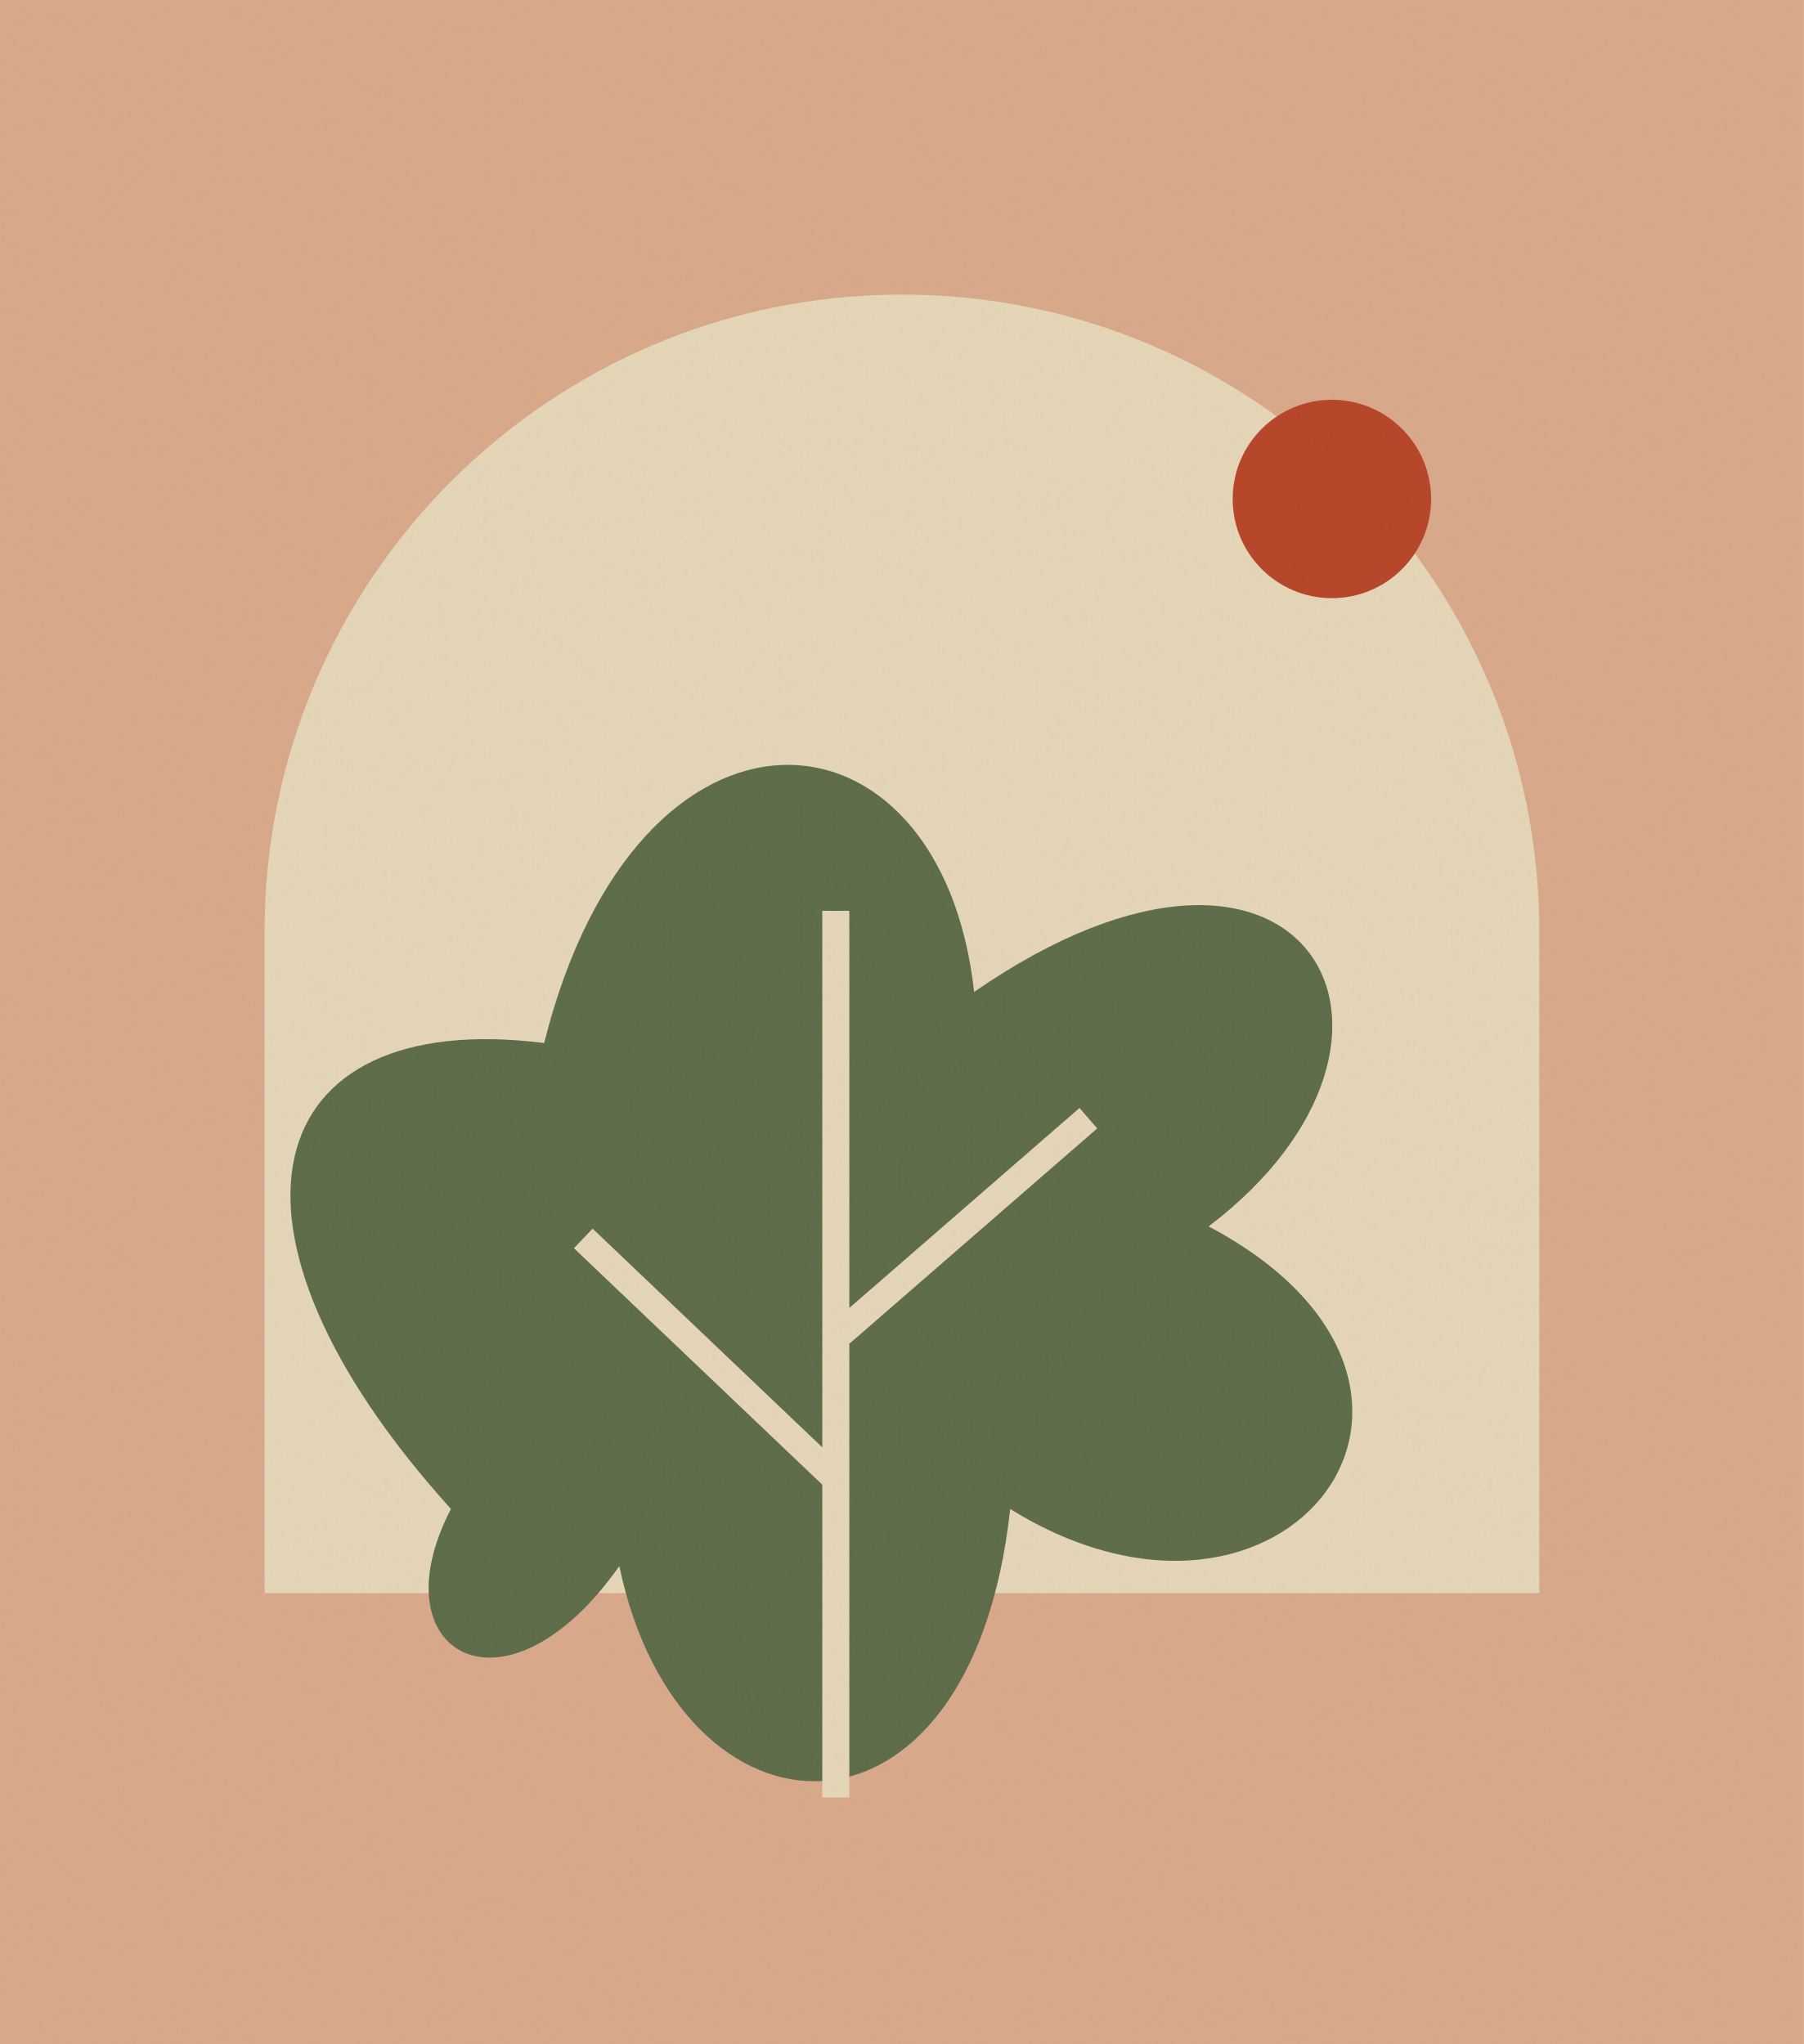
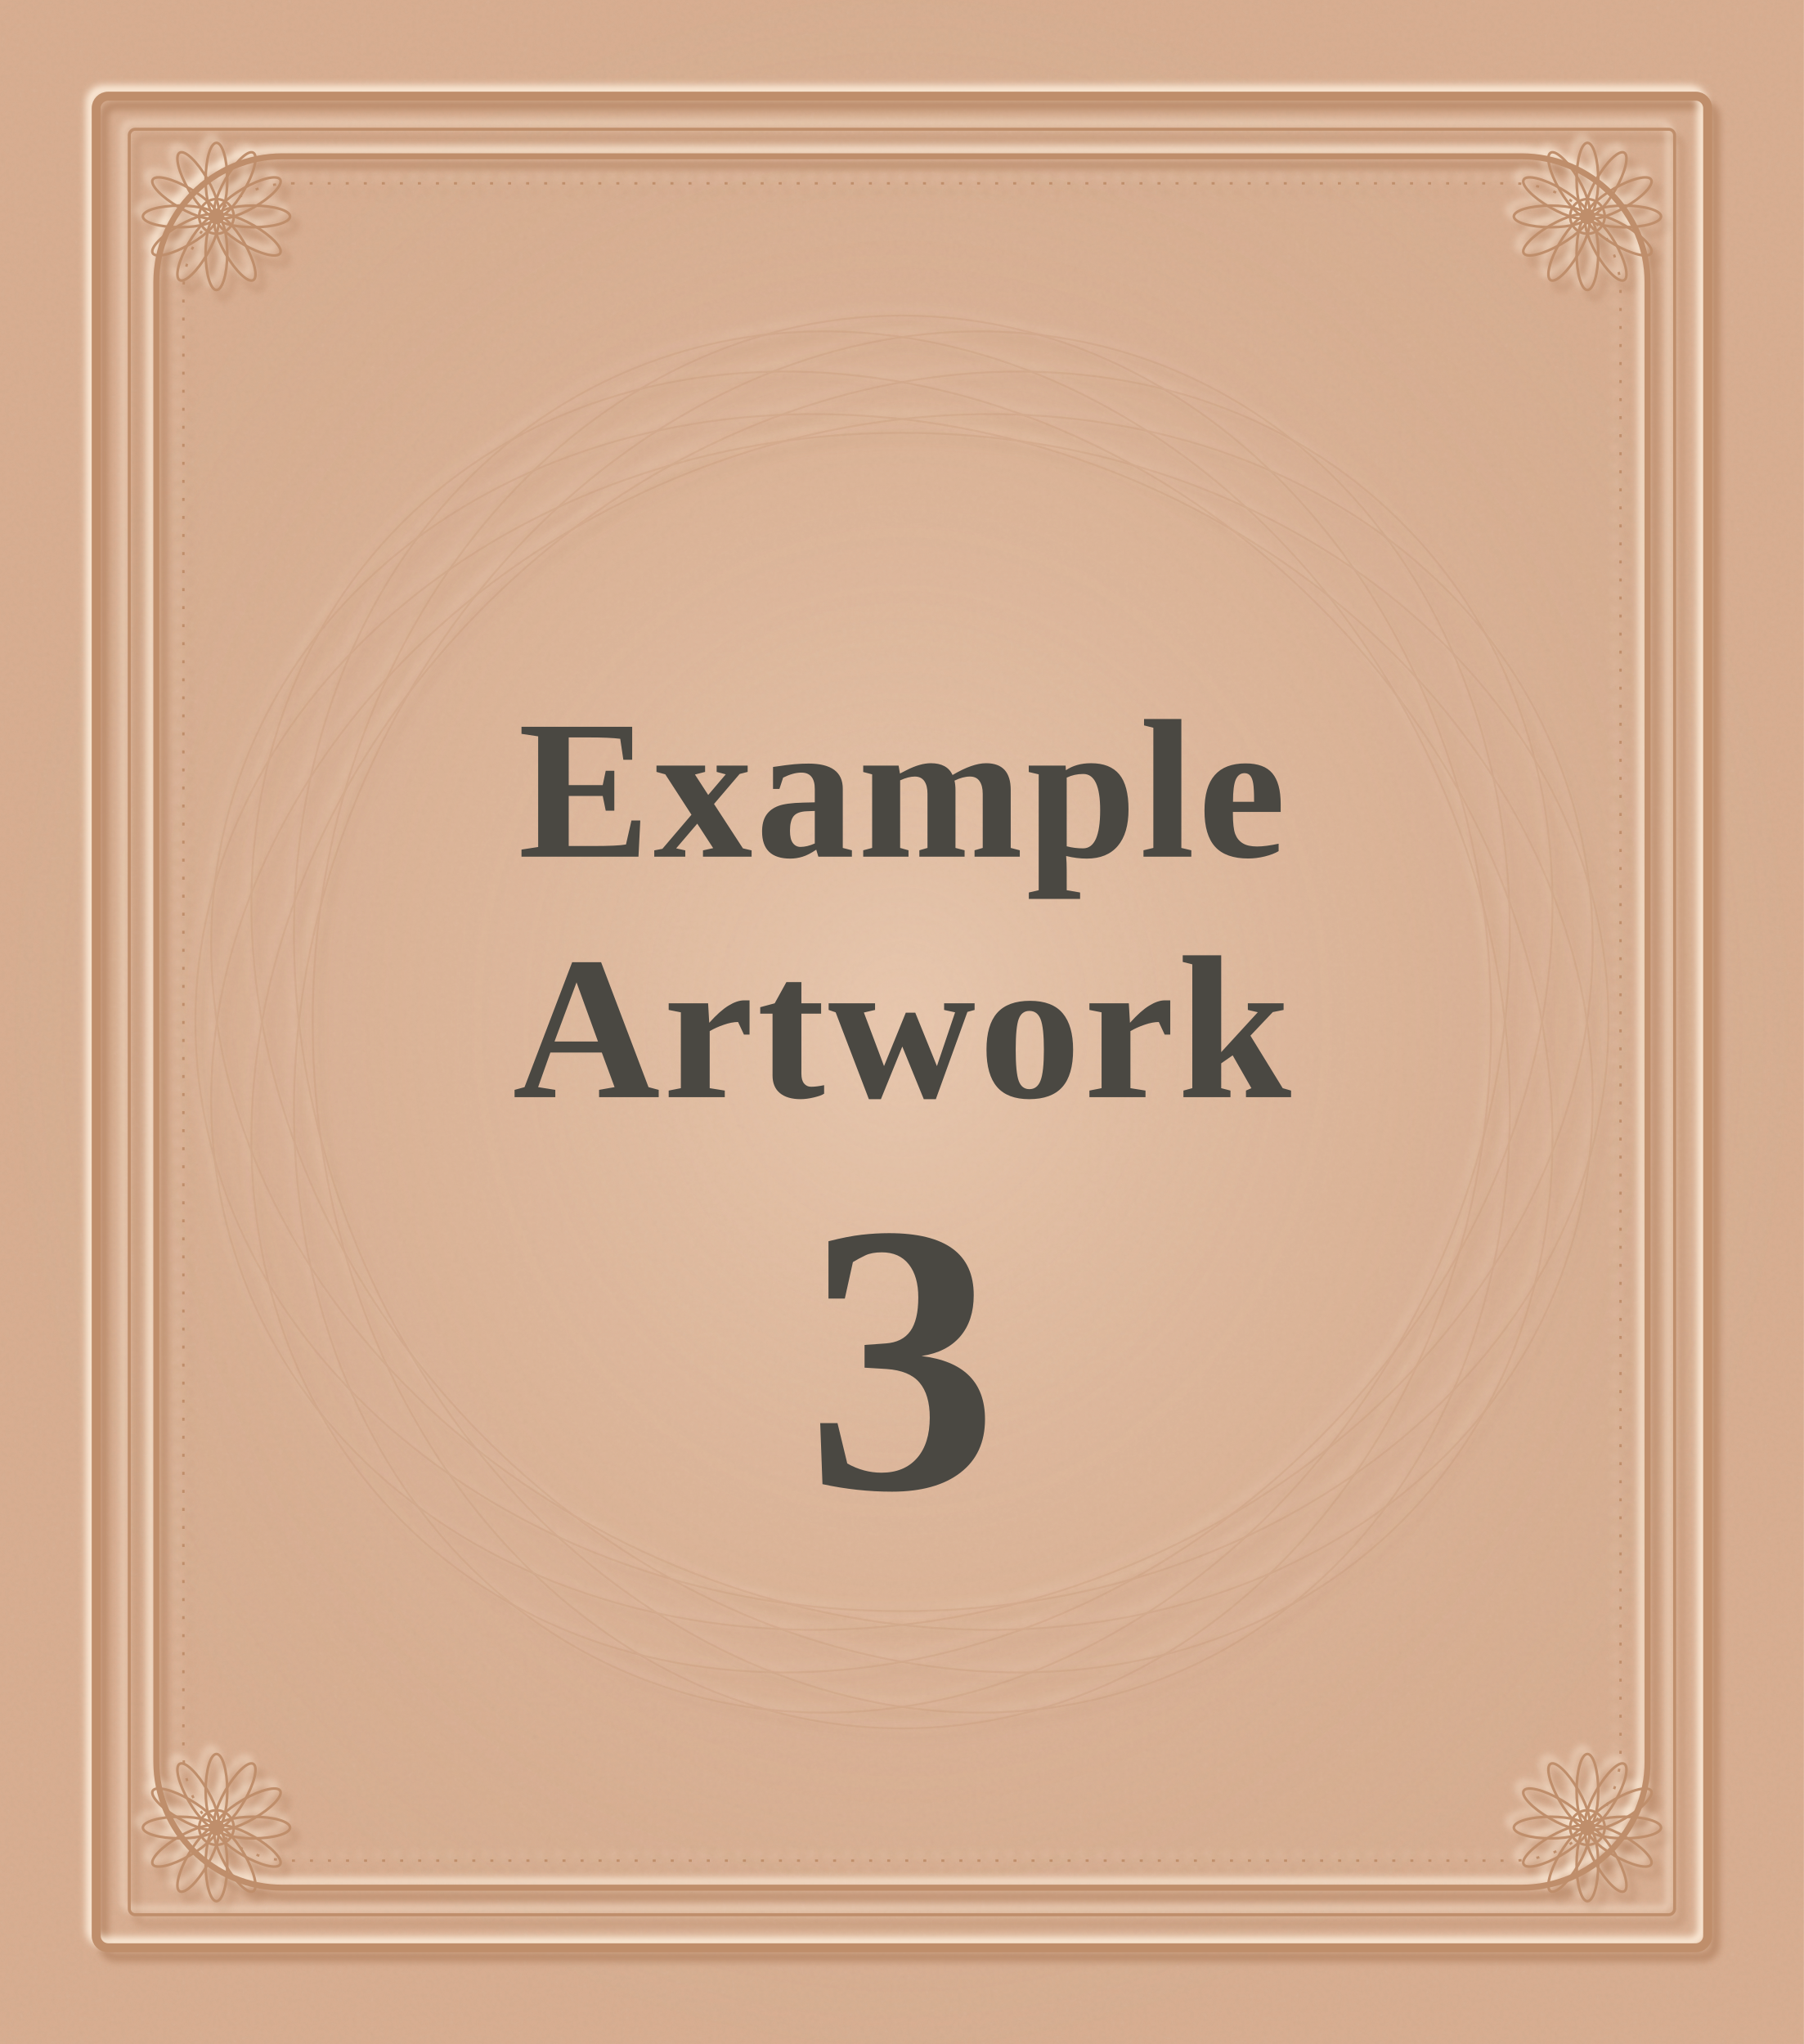
- <svg xmlns="http://www.w3.org/2000/svg" viewBox="0 0 600 680">
+ <svg xmlns="http://www.w3.org/2000/svg" viewBox="0 0 600 680" role="img" aria-labelledby="title desc">
  <defs>
-     <filter id="grain">
-       <feTurbulence baseFrequency=".55" numOctaves="3" stitchTiles="stitch" />
+     <filter id="paper">
+       <feTurbulence type="fractalNoise" baseFrequency=".65" numOctaves="3" seed="15" stitchTiles="stitch" />
      <feColorMatrix type="saturate" values="0" />
      <feComponentTransfer>
-         <feFuncA type="linear" slope=".05" />
+         <feFuncA type="linear" slope=".055" />
      </feComponentTransfer>
      <feBlend in="SourceGraphic" mode="multiply" />
    </filter>
+     <filter id="emboss" x="-25%" y="-25%" width="150%" height="150%" color-interpolation-filters="sRGB">
+       <feGaussianBlur in="SourceAlpha" stdDeviation="1.25" result="blur" />
+       <feOffset in="blur" dx="2.4" dy="3" result="shade" />
+       <feFlood flood-color="#b1805e" flood-opacity=".8" />
+       <feComposite in2="shade" operator="in" result="dark" />
+       <feOffset in="blur" dx="-1.8" dy="-2" result="shine" />
+       <feFlood flood-color="#fff0de" />
+       <feComposite in2="shine" operator="in" result="bright" />
+       <feMerge>
+         <feMergeNode in="dark" />
+         <feMergeNode in="bright" />
+         <feMergeNode in="SourceGraphic" />
+       </feMerge>
+     </filter>
+     <radialGradient id="stock">
+       <stop stop-color="#fff0de" stop-opacity=".3" />
+       <stop offset="1" stop-color="#b1805e" stop-opacity=".15" />
+     </radialGradient>
+     <g id="flower">
+       <ellipse cx="0" cy="-17" rx="5" ry="17" transform="rotate(0)" />
+       <ellipse cx="0" cy="-17" rx="5" ry="17" transform="rotate(30)" />
+       <ellipse cx="0" cy="-17" rx="5" ry="17" transform="rotate(60)" />
+       <ellipse cx="0" cy="-17" rx="5" ry="17" transform="rotate(90)" />
+       <ellipse cx="0" cy="-17" rx="5" ry="17" transform="rotate(120)" />
+       <ellipse cx="0" cy="-17" rx="5" ry="17" transform="rotate(150)" />
+       <ellipse cx="0" cy="-17" rx="5" ry="17" transform="rotate(180)" />
+       <ellipse cx="0" cy="-17" rx="5" ry="17" transform="rotate(210)" />
+       <ellipse cx="0" cy="-17" rx="5" ry="17" transform="rotate(240)" />
+       <ellipse cx="0" cy="-17" rx="5" ry="17" transform="rotate(270)" />
+       <ellipse cx="0" cy="-17" rx="5" ry="17" transform="rotate(300)" />
+       <ellipse cx="0" cy="-17" rx="5" ry="17" transform="rotate(330)" />
+       <circle r="8" />
+       <circle r="3" />
+     </g>
  </defs>
-   <g filter="url(#grain)">
-     <path fill="#d8a98a" d="M0 0h600v680H0z" />
-     <path d="M88 530V310a212 212 0 0 1 424 0v220" fill="#e4d5b8" />
-     <path d="M150 502c-85-94-64-167 31-155 31-124 132-117 143-17 110-76 161 15 78 78 100 53 26 151-66 94-13 120-110 115-130 19-38 54-81 29-56-19" fill="#5f6d4c" />
-     <path d="M278 598V303m0 189-84-80m84 33 84-73" stroke="#e4d5b8" stroke-width="9" fill="none" />
-     <circle cx="443" cy="166" r="33" fill="#b7472c" />
+   <path fill="#ddb497" d="M0 0h600v680H0z" />
+   <path fill="url(#stock)" filter="url(#paper)" d="M0 0h600v680H0z" />
+   <g fill="none" stroke="#bf8e6b" filter="url(#emboss)">
+     <rect x="32" y="32" width="536" height="616" rx="4" stroke-width="3" />
+     <rect x="43" y="43" width="514" height="594" rx="2" stroke-width="1" />
+     <rect x="52" y="52" width="496" height="576" rx="42" stroke-width="2" />
+     <rect x="61" y="61" width="478" height="558" rx="36" stroke-width=".8" stroke-dasharray="1 5" />
+     <g opacity=".23" stroke-width=".65">
+       <ellipse cx="300" cy="340" rx="196" ry="235" transform="rotate(45 300 340)" />
+       <ellipse cx="300" cy="340" rx="196" ry="235" transform="rotate(67.5 300 340)" />
+       <ellipse cx="300" cy="340" rx="196" ry="235" transform="rotate(90 300 340)" />
+       <ellipse cx="300" cy="340" rx="196" ry="235" transform="rotate(112.5 300 340)" />
+       <ellipse cx="300" cy="340" rx="196" ry="235" transform="rotate(135 300 340)" />
+       <ellipse cx="300" cy="340" rx="196" ry="235" transform="rotate(157.5 300 340)" />
+       <ellipse cx="300" cy="340" rx="196" ry="235" transform="rotate(180 300 340)" />
+       <ellipse cx="300" cy="340" rx="196" ry="235" transform="rotate(202.5 300 340)" />
+     </g>
+     <use href="#flower" transform="translate(72 72) scale(.72)" stroke-width="1.2" />
+     <use href="#flower" transform="translate(528 72) scale(.72)" stroke-width="1.2" />
+     <use href="#flower" transform="translate(72 608) scale(.72)" stroke-width="1.2" />
+     <use href="#flower" transform="translate(528 608) scale(.72)" stroke-width="1.2" />
+   </g>
+   <g text-anchor="middle" font-family="Georgia, 'Times New Roman', serif" font-weight="700" fill="#4a4842">
+     <text x="300" y="285" font-size="66" letter-spacing="1">Example</text>
+     <text x="300" y="365" font-size="68" letter-spacing="1">Artwork</text>
+     <text x="300" y="495" font-size="128">3</text>
  </g>
</svg>
